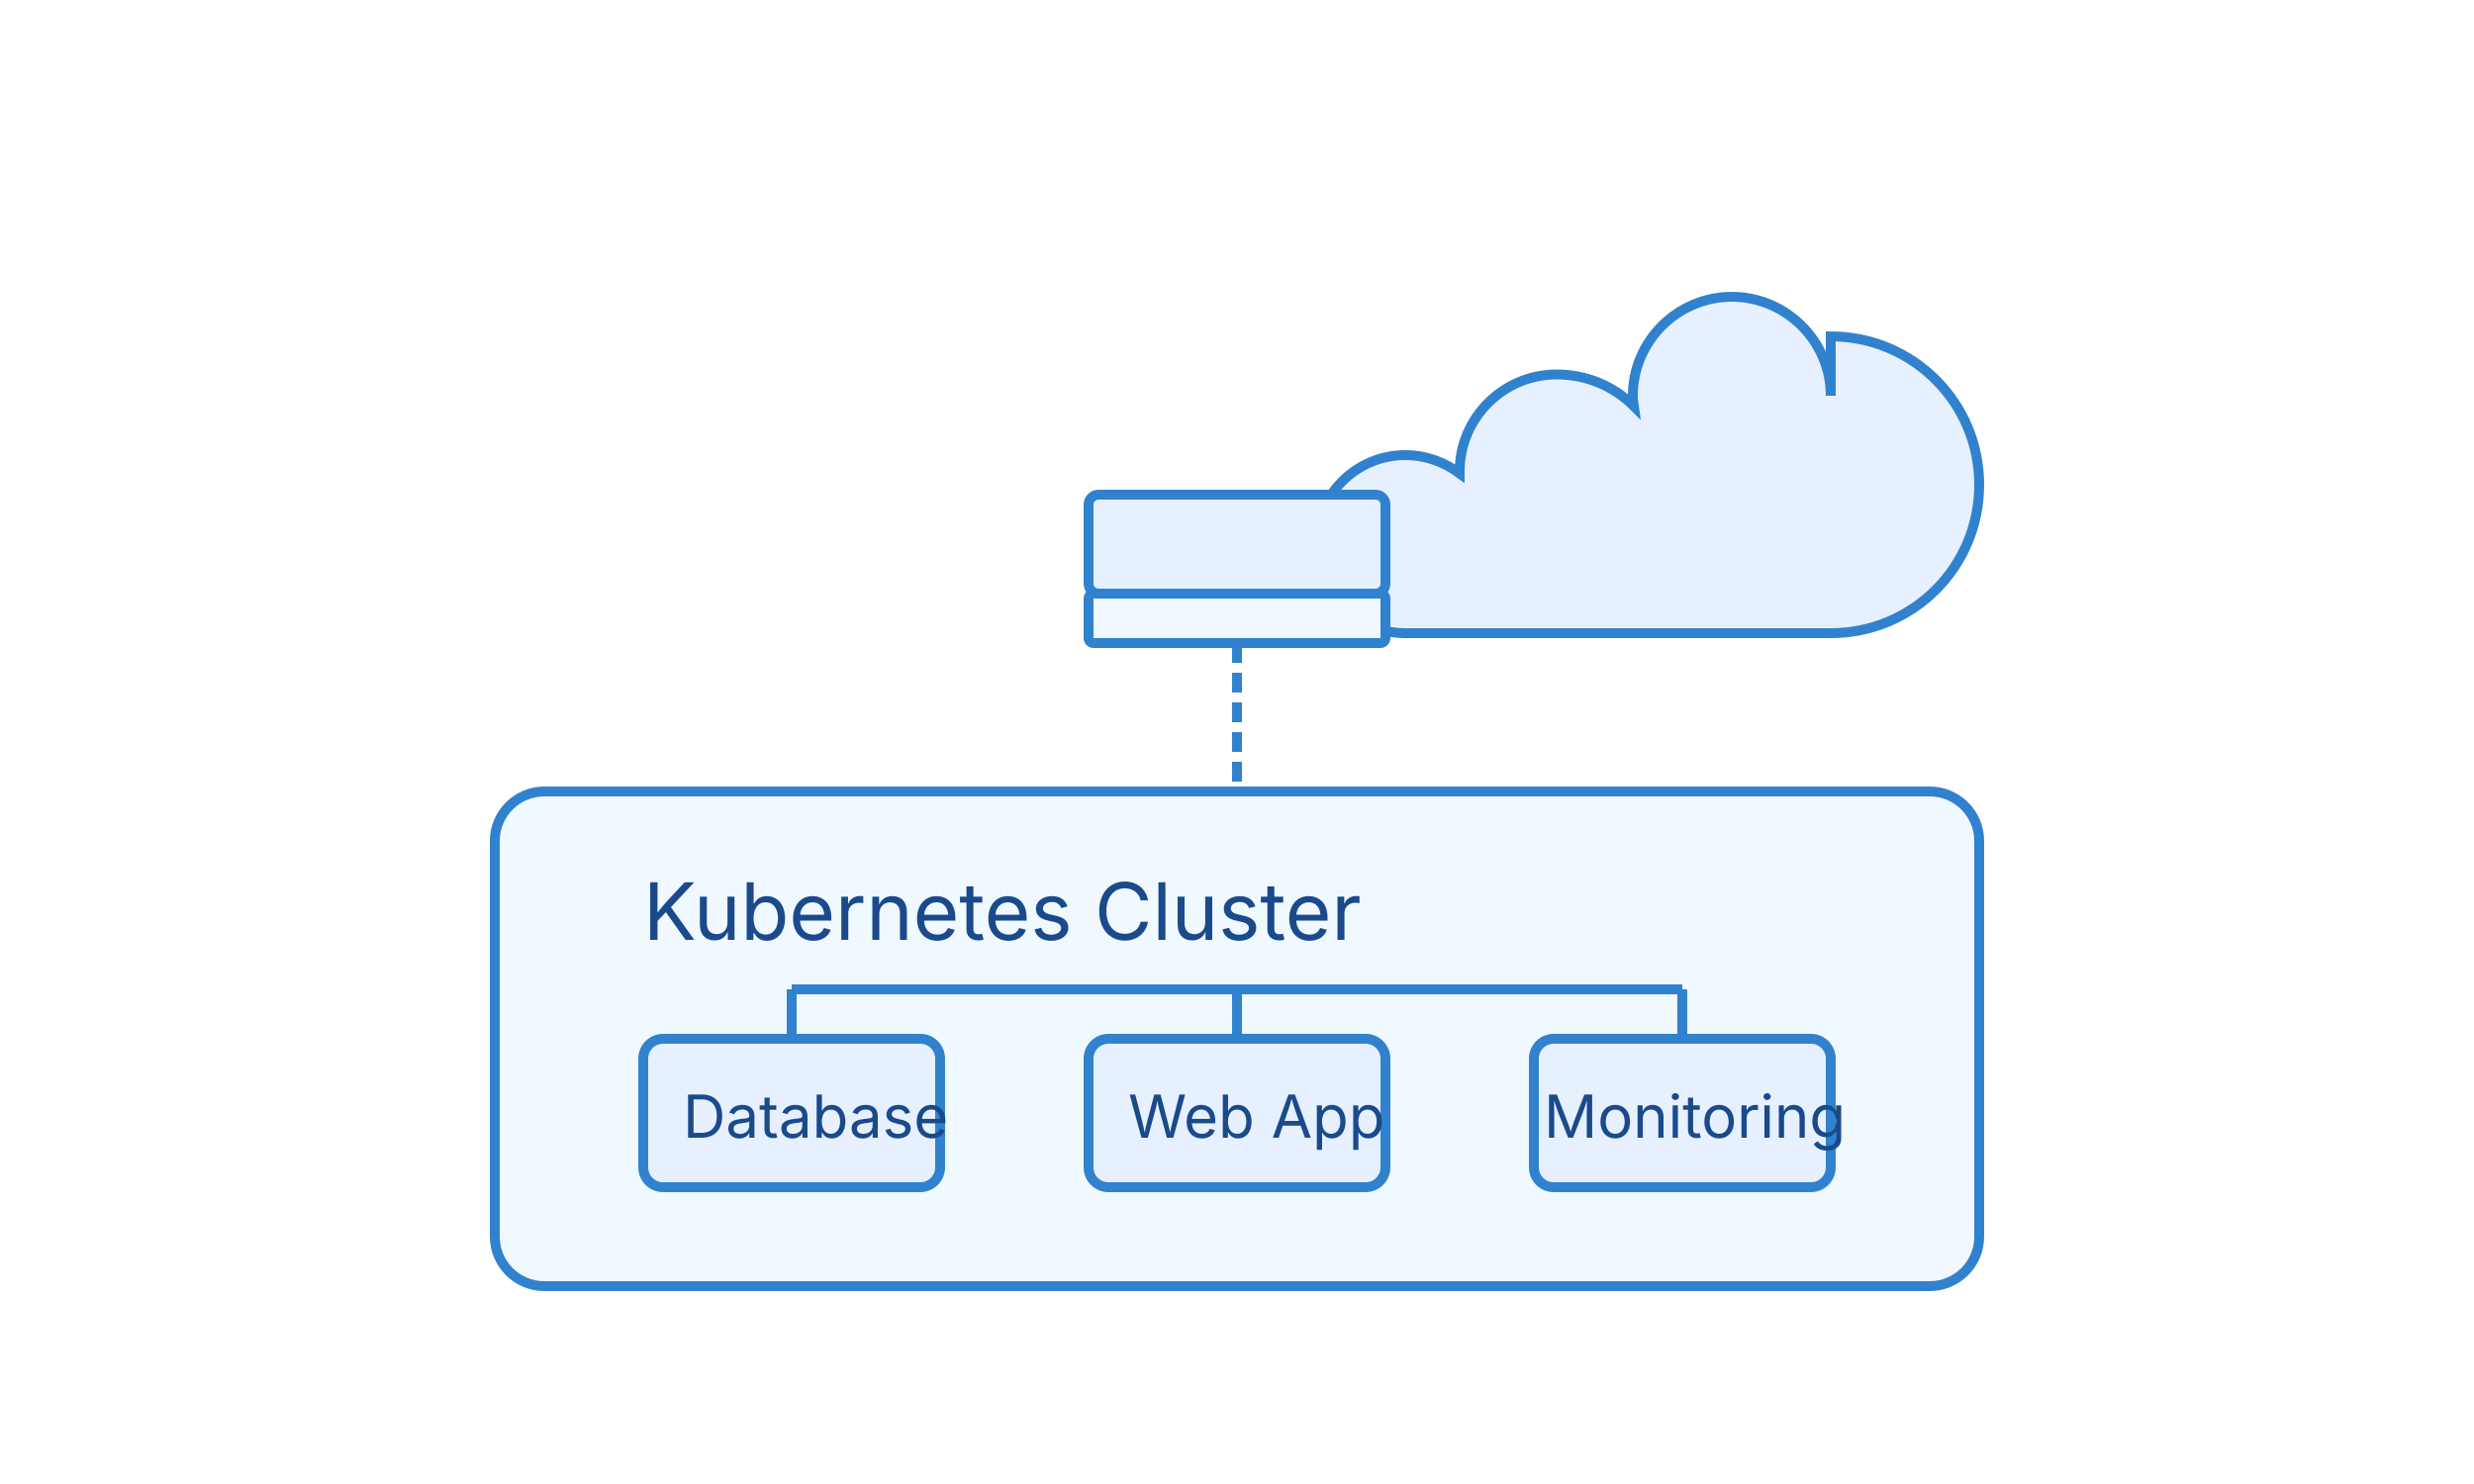
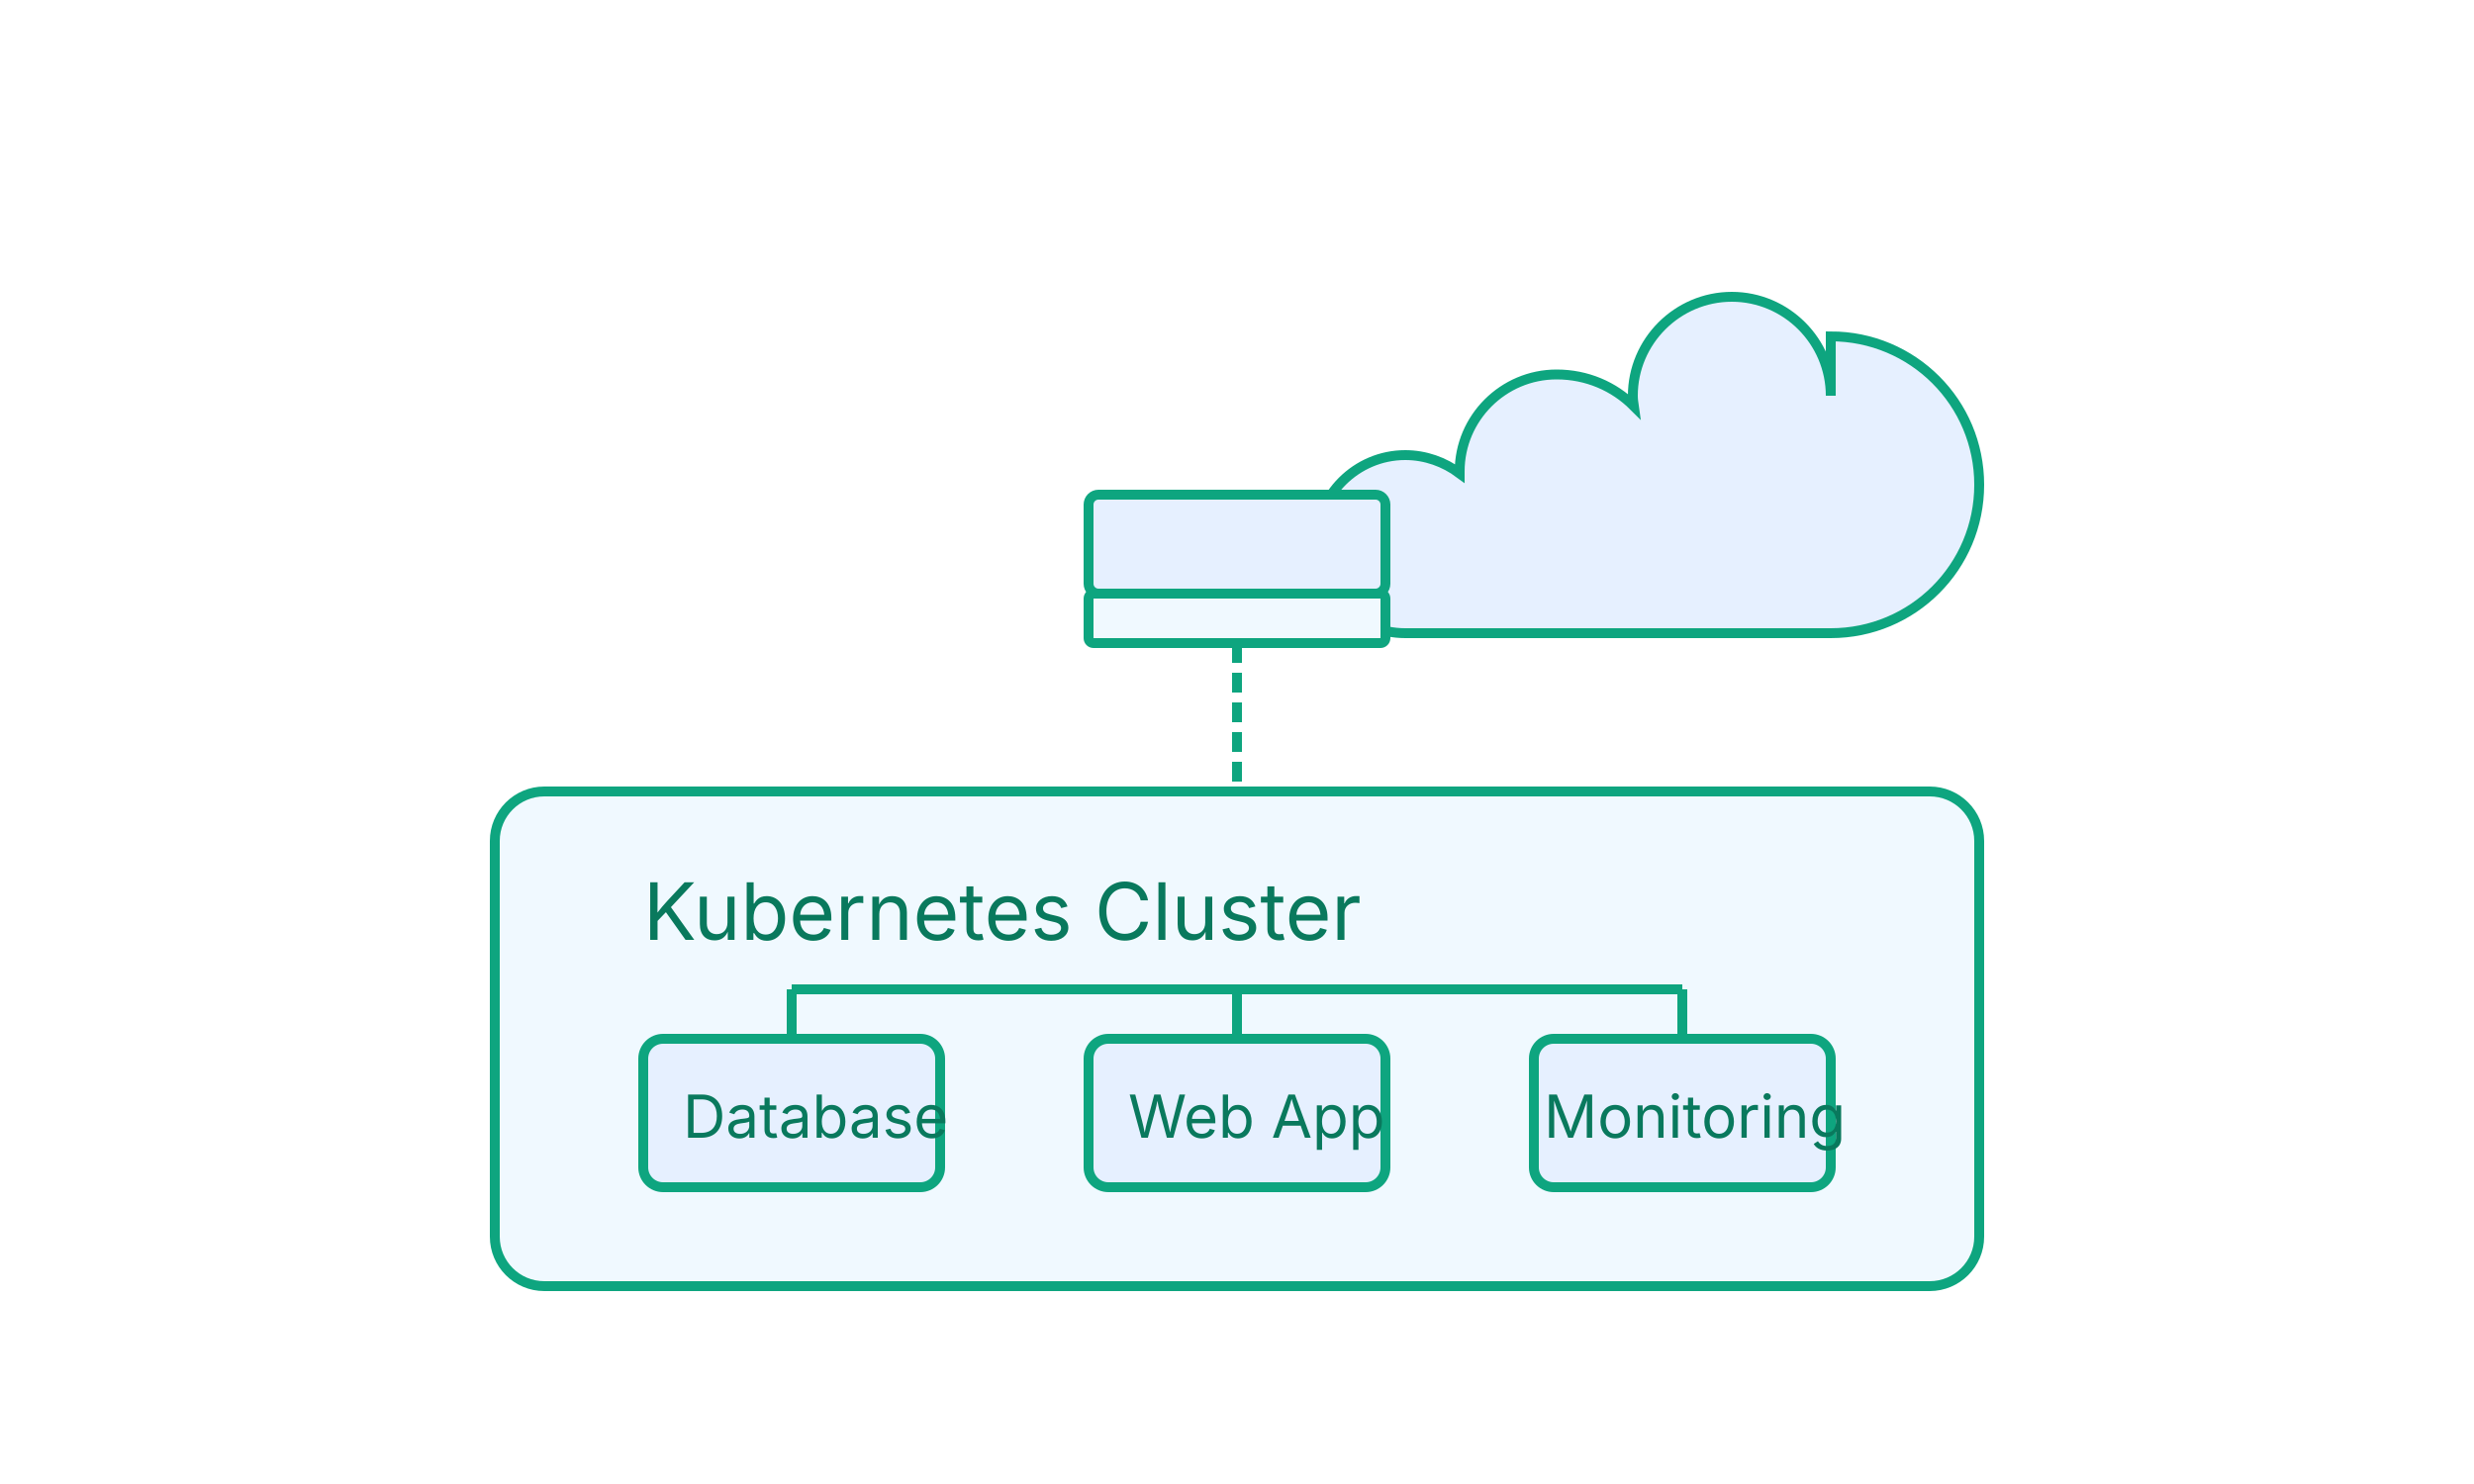
<svg xmlns="http://www.w3.org/2000/svg" width="500" height="300" viewBox="0 0 500 300" fill="none">
-   <path d="M370 80C370 69 361 60 350 60C339 60 330 69 330 80C330 80.7 330.1 81.4 330.2 82.1C326.2 78.1 320.7 75.7 314.6 75.7C303.8 75.7 295 84.5 295 95.3C295 95.4 295 95.6 295 95.7C291.9 93.4 288.1 92 284 92C274.1 92 266 100.1 266 110C266 119.9 274.1 128 284 128H370C386.6 128 400 114.6 400 98C400 81.4 386.6 68 370 68C370 68 370 79 370 80Z" fill="#E6F0FF" stroke="#3182CE" stroke-width="2" />
-   <rect x="100" y="160" width="300" height="100" rx="10" fill="#F0F9FF" stroke="#3182CE" stroke-width="2" />
-   <text x="130" y="190" font-family="Inter, sans-serif" font-size="16" fill="#1A4A8C">Kubernetes Cluster</text>
-   <rect x="130" y="210" width="60" height="30" rx="4" fill="#E6F0FF" stroke="#3182CE" stroke-width="2" />
-   <text x="138" y="230" font-family="Inter, sans-serif" font-size="12" fill="#1A4A8C">Database</text>
-   <rect x="220" y="210" width="60" height="30" rx="4" fill="#E6F0FF" stroke="#3182CE" stroke-width="2" />
-   <text x="228" y="230" font-family="Inter, sans-serif" font-size="12" fill="#1A4A8C">Web App</text>
-   <rect x="310" y="210" width="60" height="30" rx="4" fill="#E6F0FF" stroke="#3182CE" stroke-width="2" />
-   <text x="312" y="230" font-family="Inter, sans-serif" font-size="12" fill="#1A4A8C">Monitoring</text>
-   <line x1="160" y1="200" x2="160" y2="210" stroke="#3182CE" stroke-width="2" />
-   <line x1="250" y1="200" x2="250" y2="210" stroke="#3182CE" stroke-width="2" />
-   <line x1="340" y1="200" x2="340" y2="210" stroke="#3182CE" stroke-width="2" />
-   <line x1="160" y1="200" x2="340" y2="200" stroke="#3182CE" stroke-width="2" />
-   <rect x="220" y="100" width="60" height="20" rx="2" fill="#E6F0FF" stroke="#3182CE" stroke-width="2" />
-   <rect x="220" y="120" width="60" height="10" rx="1" fill="#F0F9FF" stroke="#3182CE" stroke-width="2" />
-   <line x1="250" y1="130" x2="250" y2="160" stroke="#3182CE" stroke-width="2" stroke-dasharray="4 2" />
+   <path d="M370 80C370 69 361 60 350 60C339 60 330 69 330 80C330 80.7 330.1 81.4 330.2 82.1C326.2 78.1 320.7 75.7 314.6 75.7C303.8 75.7 295 84.5 295 95.3C295 95.4 295 95.6 295 95.7C291.9 93.4 288.1 92 284 92C274.1 92 266 100.1 266 110C266 119.9 274.1 128 284 128H370C386.6 128 400 114.6 400 98C400 81.4 386.6 68 370 68C370 68 370 79 370 80Z" fill="#E6F0FF" stroke="#0ea57f" stroke-width="2" />
+   <rect x="100" y="160" width="300" height="100" rx="10" fill="#F0F9FF" stroke="#0ea57f" stroke-width="2" />
+   <text x="130" y="190" font-family="Inter, sans-serif" font-size="16" fill="#09795d">Kubernetes Cluster</text>
+   <rect x="130" y="210" width="60" height="30" rx="4" fill="#E6F0FF" stroke="#0ea57f" stroke-width="2" />
+   <text x="138" y="230" font-family="Inter, sans-serif" font-size="12" fill="#09795d">Database</text>
+   <rect x="220" y="210" width="60" height="30" rx="4" fill="#E6F0FF" stroke="#0ea57f" stroke-width="2" />
+   <text x="228" y="230" font-family="Inter, sans-serif" font-size="12" fill="#09795d">Web App</text>
+   <rect x="310" y="210" width="60" height="30" rx="4" fill="#E6F0FF" stroke="#0ea57f" stroke-width="2" />
+   <text x="312" y="230" font-family="Inter, sans-serif" font-size="12" fill="#09795d">Monitoring</text>
+   <line x1="160" y1="200" x2="160" y2="210" stroke="#0ea57f" stroke-width="2" />
+   <line x1="250" y1="200" x2="250" y2="210" stroke="#0ea57f" stroke-width="2" />
+   <line x1="340" y1="200" x2="340" y2="210" stroke="#0ea57f" stroke-width="2" />
+   <line x1="160" y1="200" x2="340" y2="200" stroke="#0ea57f" stroke-width="2" />
+   <rect x="220" y="100" width="60" height="20" rx="2" fill="#E6F0FF" stroke="#0ea57f" stroke-width="2" />
+   <rect x="220" y="120" width="60" height="10" rx="1" fill="#F0F9FF" stroke="#0ea57f" stroke-width="2" />
+   <line x1="250" y1="130" x2="250" y2="160" stroke="#0ea57f" stroke-width="2" stroke-dasharray="4 2" />
</svg>
